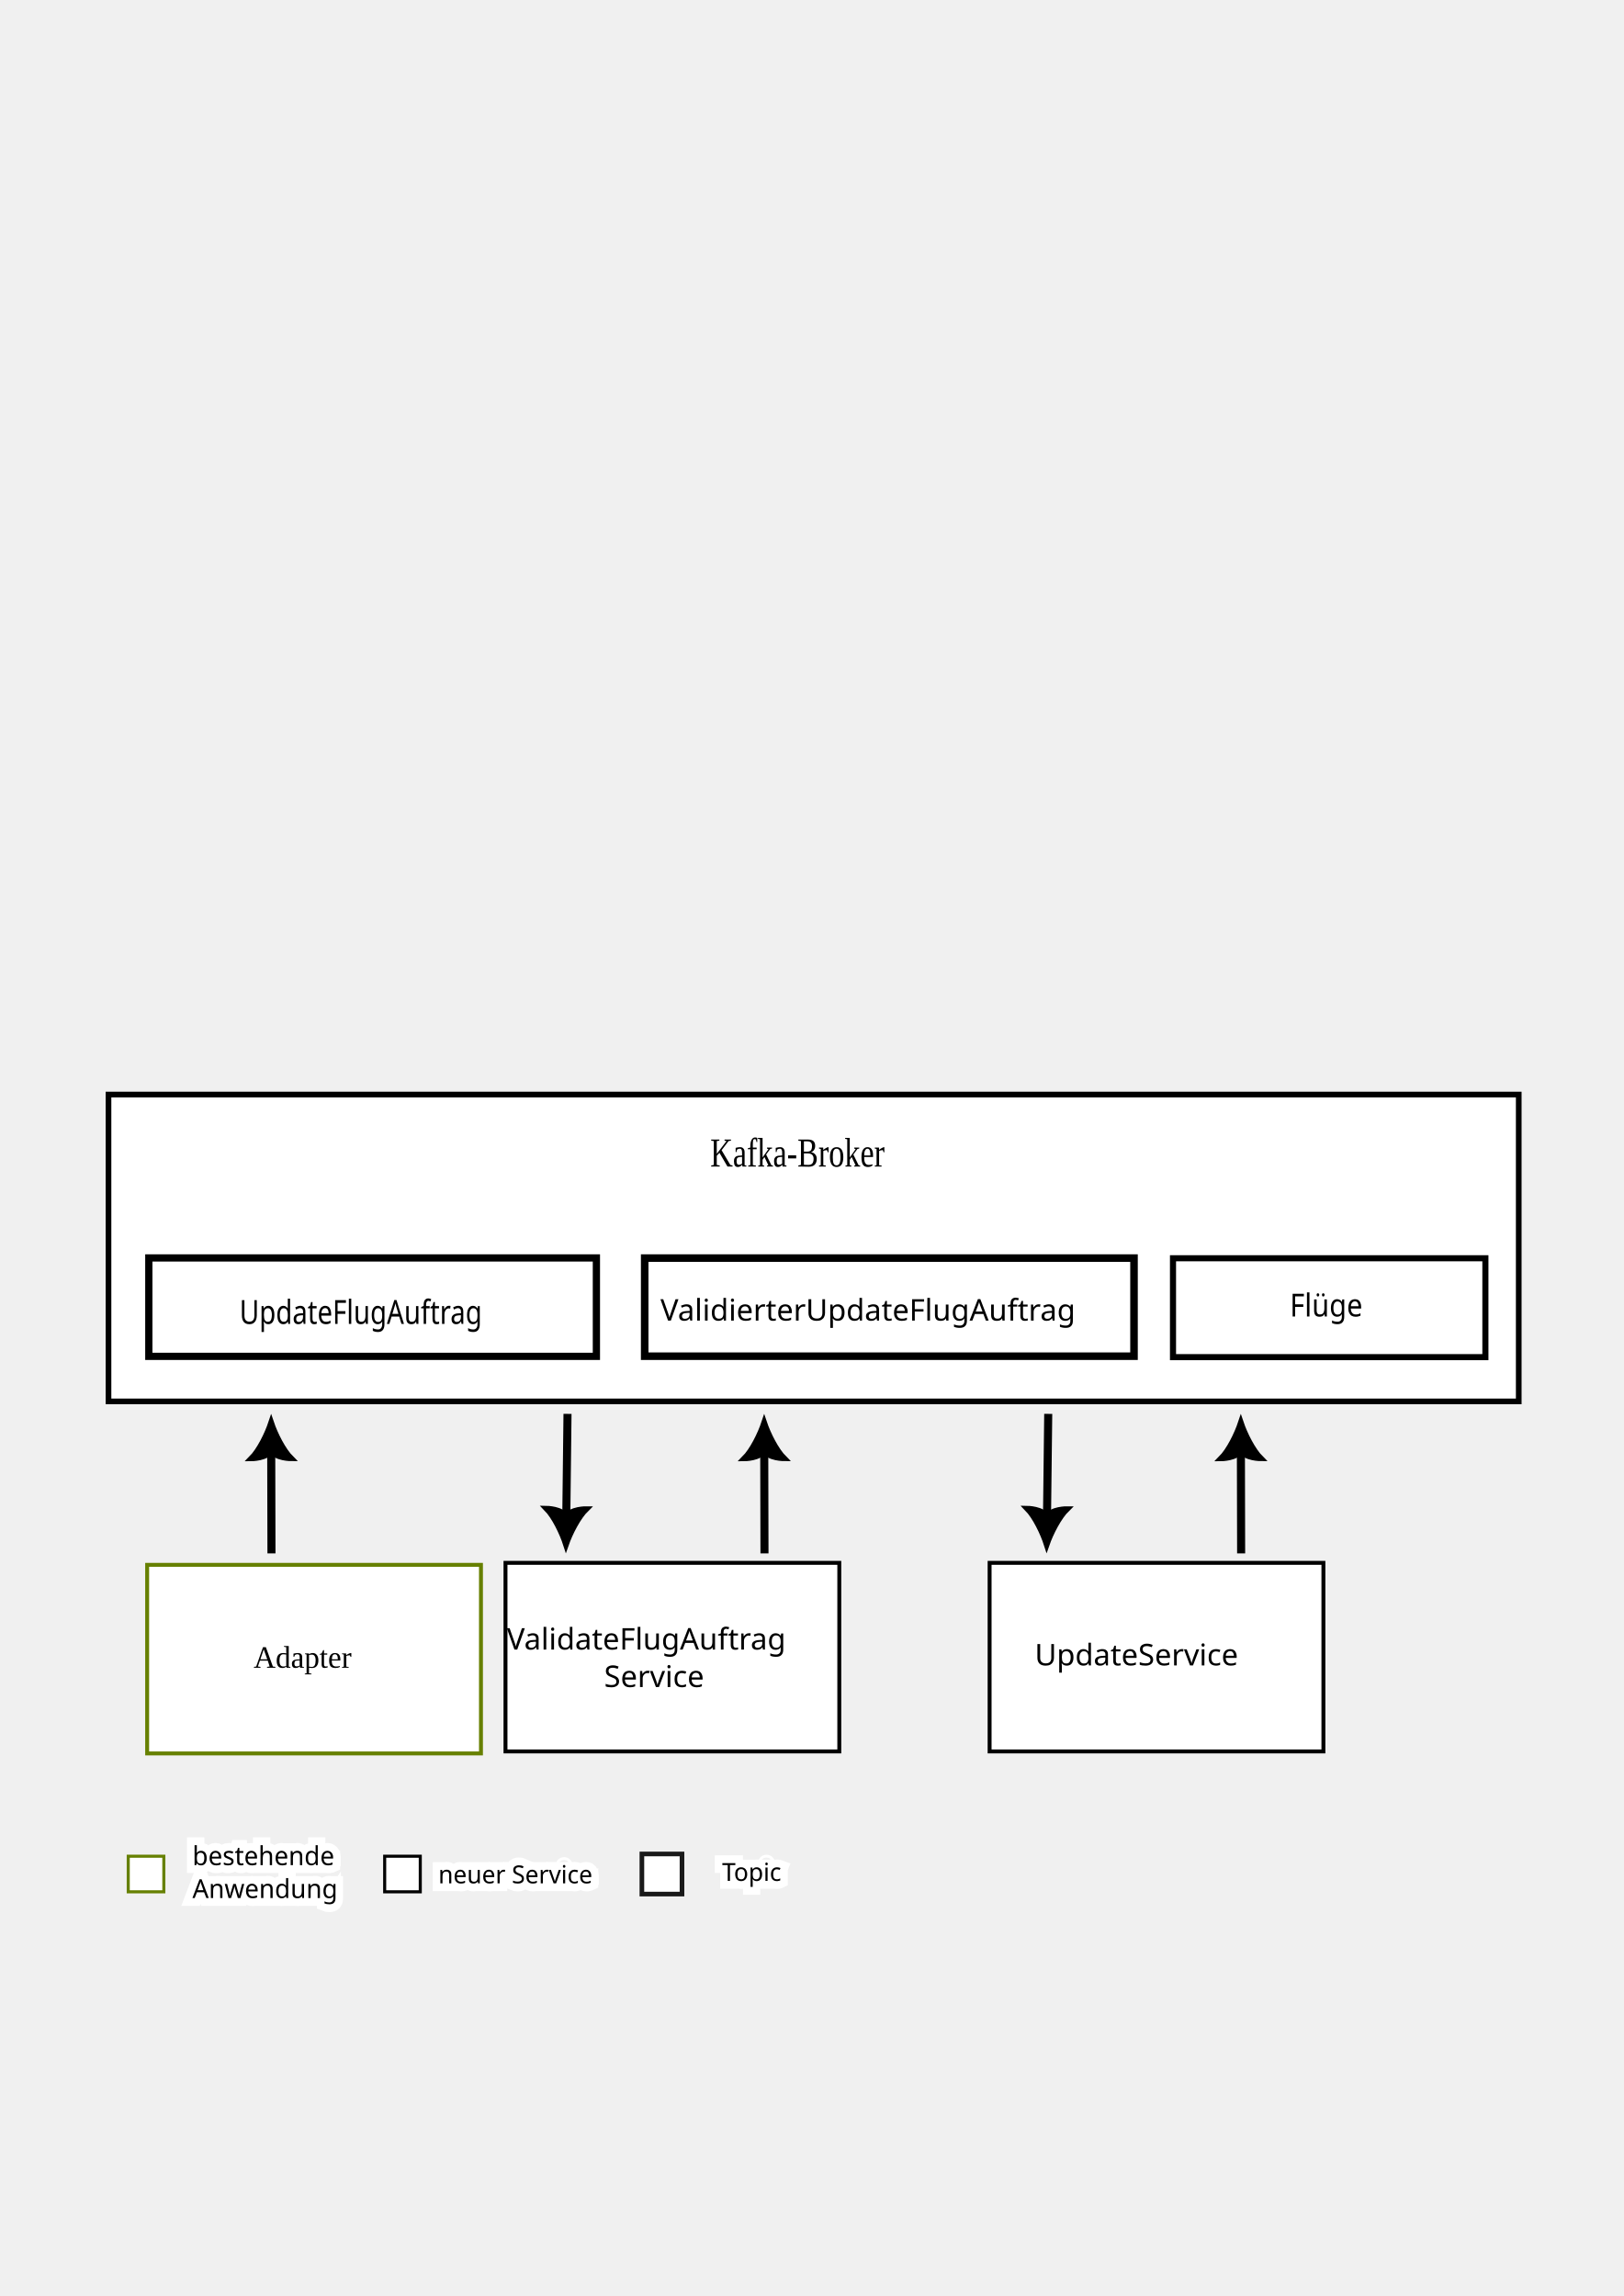
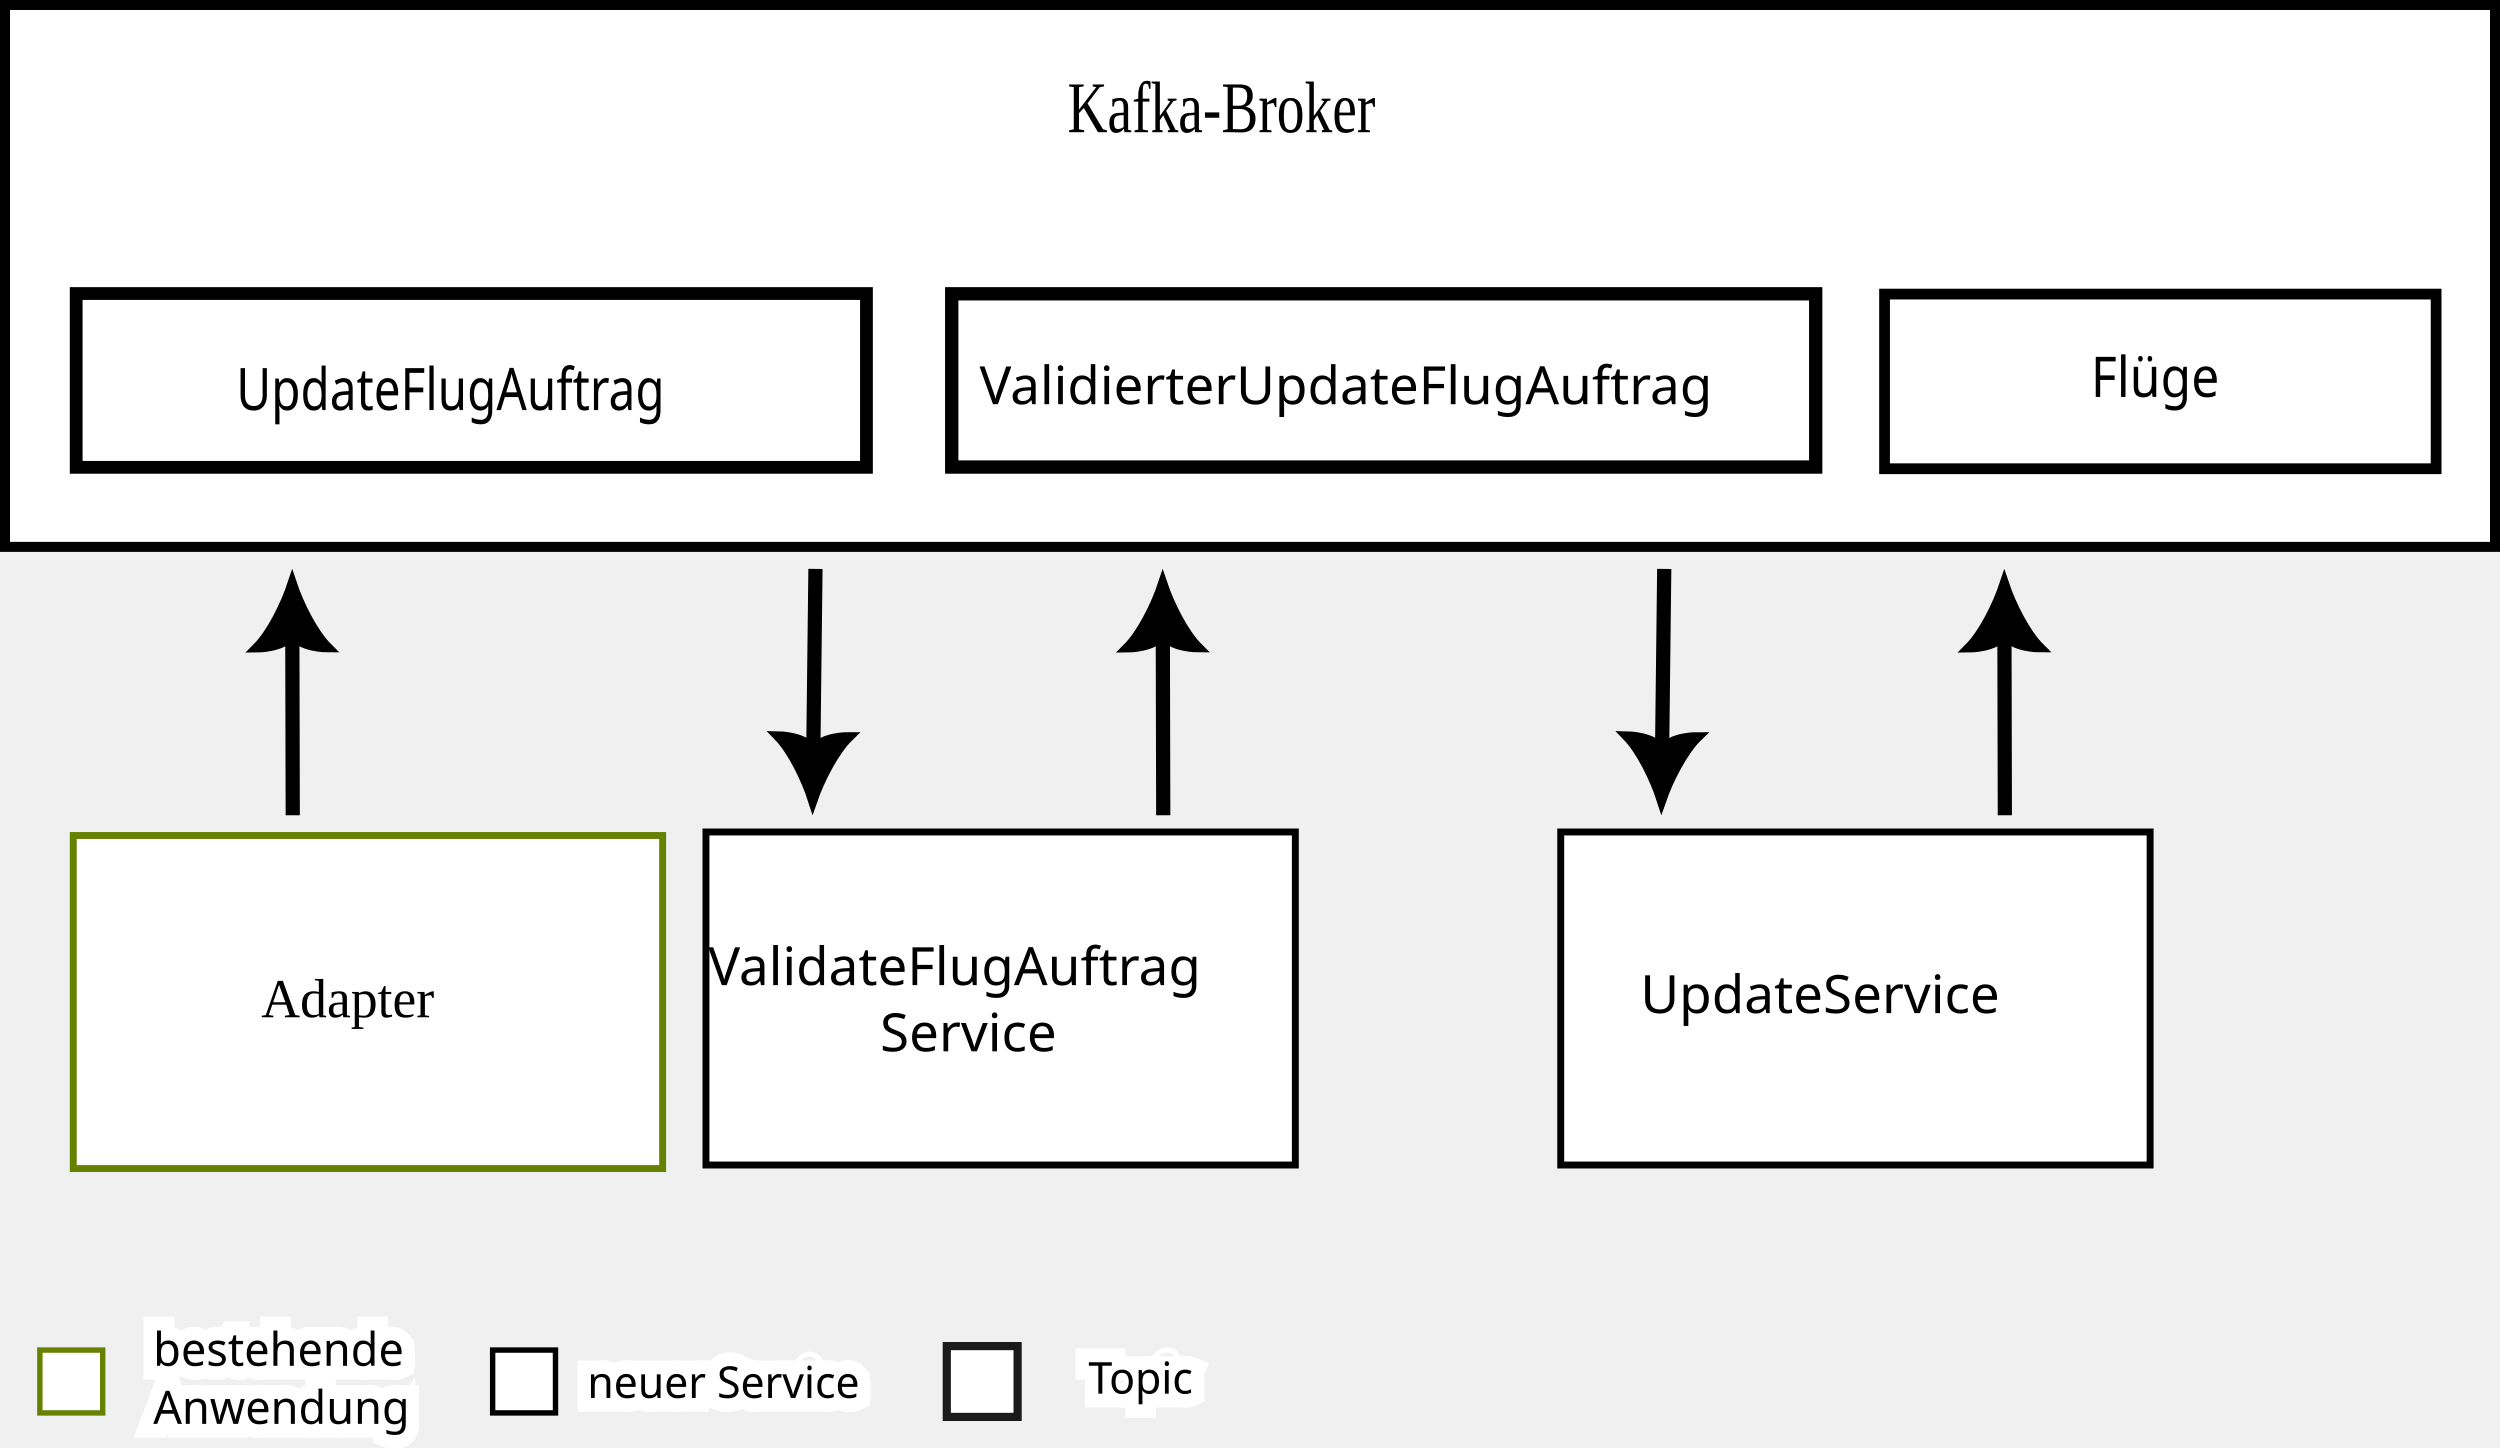
- <svg xmlns="http://www.w3.org/2000/svg" width="210mm" height="297mm" viewBox="0 0 210 297" version="1.1" id="svg1">
+ <svg xmlns="http://www.w3.org/2000/svg" width="183.125mm" height="106.003mm" viewBox="0 0 183.125 106.003" version="1.1" id="svg1">
  <defs id="defs1">
    <rect x="165.404" y="366.041" width="319.062" height="137.021" id="rect1" />
    <marker style="overflow:visible" id="ArrowTriangleStylized-7-7" refX="0" refY="0" orient="auto-start-reverse" markerWidth="1" markerHeight="1" viewBox="0 0 1 1" preserveAspectRatio="xMidYMid">
      <path transform="scale(0.5)" style="fill:context-stroke;fill-rule:evenodd;stroke:context-stroke;stroke-width:1pt" d="m 6,0 c -3,1 -7,3 -9,5 0,0 0,-4 2,-5 -2,-1 -2,-5 -2,-5 2,2 6,4 9,5 z" id="path4-7-1" />
    </marker>
    <marker style="overflow:visible" id="ArrowTriangleStylized-7-7-1" refX="0" refY="0" orient="auto-start-reverse" markerWidth="1" markerHeight="1" viewBox="0 0 1 1" preserveAspectRatio="xMidYMid">
      <path transform="scale(0.5)" style="fill:context-stroke;fill-rule:evenodd;stroke:context-stroke;stroke-width:1pt" d="m 6,0 c -3,1 -7,3 -9,5 0,0 0,-4 2,-5 -2,-1 -2,-5 -2,-5 2,2 6,4 9,5 z" id="path4-7-1-9" />
    </marker>
    <marker style="overflow:visible" id="ArrowTriangleStylized-7-7-1-2" refX="0" refY="0" orient="auto-start-reverse" markerWidth="1" markerHeight="1" viewBox="0 0 1 1" preserveAspectRatio="xMidYMid">
      <path transform="scale(0.5)" style="fill:context-stroke;fill-rule:evenodd;stroke:context-stroke;stroke-width:1pt" d="m 6,0 c -3,1 -7,3 -9,5 0,0 0,-4 2,-5 -2,-1 -2,-5 -2,-5 2,2 6,4 9,5 z" id="path4-7-1-9-5" />
    </marker>
    <marker style="overflow:visible" id="ArrowTriangleStylized-7-7-3" refX="0" refY="0" orient="auto-start-reverse" markerWidth="1" markerHeight="1" viewBox="0 0 1 1" preserveAspectRatio="xMidYMid">
      <path transform="scale(0.5)" style="fill:context-stroke;fill-rule:evenodd;stroke:context-stroke;stroke-width:1pt" d="m 6,0 c -3,1 -7,3 -9,5 0,0 0,-4 2,-5 -2,-1 -2,-5 -2,-5 2,2 6,4 9,5 z" id="path4-7-1-6" />
    </marker>
    <marker style="overflow:visible" id="ArrowTriangleStylized-7-7-3-6" refX="0" refY="0" orient="auto-start-reverse" markerWidth="1" markerHeight="1" viewBox="0 0 1 1" preserveAspectRatio="xMidYMid">
      <path transform="scale(0.5)" style="fill:context-stroke;fill-rule:evenodd;stroke:context-stroke;stroke-width:1pt" d="m 6,0 c -3,1 -7,3 -9,5 0,0 0,-4 2,-5 -2,-1 -2,-5 -2,-5 2,2 6,4 9,5 z" id="path4-7-1-6-3" />
    </marker>
  </defs>
-   <g id="layer1">
+   <g id="layer1" transform="translate(-13.66574,-141.2193)">
    <text xml:space="preserve" transform="scale(0.2645833)" id="text1" style="text-align:center;writing-mode:lr-tb;direction:ltr;white-space:pre;shape-inside:url(#rect1);display:inline;fill:#ffffff;fill-opacity:1;stroke:#000000;stroke-width:3.78;stroke-miterlimit:4.5;stroke-dasharray:none;stroke-opacity:1" />
    <rect style="fill:#ffffff;stroke:#000000;stroke-width:1.467;stroke-dasharray:none;paint-order:stroke fill markers" id="rect2" width="181.658" height="38.958" x="14.399" y="141.953" />
    <text xml:space="preserve" style="font-size:4.663px;text-align:start;writing-mode:lr-tb;direction:ltr;text-anchor:start;fill:#000000;stroke:#ffffff;stroke-width:2.331;stroke-dasharray:none;paint-order:stroke fill markers" x="105.465" y="131.432" id="text2" transform="scale(0.8709786,1.148134)">
      <tspan id="tspan2" style="fill:#000000;stroke:#ffffff;stroke-width:2.331" x="105.465" y="131.432">Kafka-Broker</tspan>
      <tspan style="fill:#000000;stroke:#ffffff;stroke-width:2.331" x="105.465" y="137.26" id="tspan5" />
    </text>
    <rect style="fill:#ffffff;stroke:#000000;stroke-width:1.872;stroke-dasharray:none;paint-order:stroke fill markers" id="rect5" width="56.951" height="11.794" x="19.715" y="163.189" />
    <rect style="fill:#ffffff;stroke:#000000;stroke-width:1.952;stroke-dasharray:none;paint-order:stroke fill markers" id="rect5-0" width="62.31" height="11.715" x="83.868" y="163.228" />
    <text xml:space="preserve" style="font-style:normal;font-variant:normal;font-weight:normal;font-stretch:normal;font-size:3.881px;font-family:sans-serif;-inkscape-font-specification:'sans-serif, Normal';font-variant-ligatures:normal;font-variant-caps:normal;font-variant-numeric:normal;font-variant-east-asian:normal;text-align:start;writing-mode:lr-tb;direction:ltr;text-anchor:start;fill:#000000;stroke:#ffffff;stroke-width:1.935;stroke-dasharray:none;stroke-opacity:0;paint-order:stroke fill markers" x="33.434" y="154.039" id="text6" transform="scale(0.8994556,1.111784)">
      <tspan style="font-style:normal;font-variant:normal;font-weight:normal;font-stretch:normal;font-size:3.881px;font-family:sans-serif;-inkscape-font-specification:'sans-serif, Normal';font-variant-ligatures:normal;font-variant-caps:normal;font-variant-numeric:normal;font-variant-east-asian:normal;fill:#000000;stroke:#ffffff;stroke-width:1.935;stroke-opacity:0" x="33.434" y="154.039" id="tspan7"> UpdateFlugAuftrag</tspan>
    </text>
    <rect style="fill:#ffffff;stroke:#000000;stroke-width:1.575;stroke-dasharray:none;paint-order:stroke fill markers" id="rect5-3" width="39.614" height="12.004" x="152.103" y="163.156" />
    <text xml:space="preserve" style="font-style:normal;font-variant:normal;font-weight:normal;font-stretch:normal;font-size:3.881px;font-family:sans-serif;-inkscape-font-specification:'sans-serif, Normal';font-variant-ligatures:normal;font-variant-caps:normal;font-variant-numeric:normal;font-variant-east-asian:normal;text-align:start;writing-mode:lr-tb;direction:ltr;text-anchor:start;fill:#000000;stroke:#ffffff;stroke-width:3.217;stroke-dasharray:none;paint-order:stroke fill markers" x="177.101" y="160.414" id="text6-5" transform="scale(0.9419818,1.061592)">
      <tspan id="tspan6-4" style="font-style:normal;font-variant:normal;font-weight:normal;font-stretch:normal;font-size:3.881px;font-family:sans-serif;-inkscape-font-specification:'sans-serif, Normal';font-variant-ligatures:normal;font-variant-caps:normal;font-variant-numeric:normal;font-variant-east-asian:normal;fill:#000000;stroke:#ffffff;stroke-width:3.217" x="177.101" y="160.414">Flüge</tspan>
      <tspan style="font-style:normal;font-variant:normal;font-weight:normal;font-stretch:normal;font-size:3.881px;font-family:sans-serif;-inkscape-font-specification:'sans-serif, Normal';font-variant-ligatures:normal;font-variant-caps:normal;font-variant-numeric:normal;font-variant-east-asian:normal;fill:#000000;stroke:#ffffff;stroke-width:3.217" x="177.101" y="165.265" id="tspan8" />
      <tspan style="font-style:normal;font-variant:normal;font-weight:normal;font-stretch:normal;font-size:3.881px;font-family:sans-serif;-inkscape-font-specification:'sans-serif, Normal';font-variant-ligatures:normal;font-variant-caps:normal;font-variant-numeric:normal;font-variant-east-asian:normal;fill:#000000;stroke:#ffffff;stroke-width:3.217" x="177.101" y="170.116" id="tspan7-7" />
    </text>
    <rect style="fill:#ffffff;stroke:#668000;stroke-width:1.014;stroke-dasharray:none;paint-order:stroke fill markers" id="rect9" width="42.665" height="23.888" x="19.286" y="202.674" />
    <rect style="fill:#ffffff;stroke:#000000;stroke-width:1.014;stroke-dasharray:none;paint-order:stroke fill markers" id="rect9-8" width="42.665" height="23.888" x="128.243" y="202.415" />
    <rect style="fill:#ffffff;stroke:#000000;stroke-width:1.014;stroke-dasharray:none;paint-order:stroke fill markers" id="rect9-5" width="42.665" height="23.888" x="65.631" y="202.415" />
    <text xml:space="preserve" style="font-size:3.987px;text-align:start;writing-mode:lr-tb;direction:ltr;text-anchor:start;shape-subtract:url(#rect9);fill:#000000;stroke:#ffffff;stroke-width:1.993;stroke-dasharray:none;paint-order:stroke fill markers" x="33.299" y="212.572" id="text9" transform="scale(0.9853458,1.014872)">
      <tspan id="tspan9" style="fill:#000000;stroke:#ffffff;stroke-width:1.993" x="33.299" y="212.572">Adapter</tspan>
      <tspan style="fill:#000000;stroke:#ffffff;stroke-width:1.993" x="33.299" y="217.556" id="tspan10" />
    </text>
    <path style="fill:#000000;stroke:#000000;stroke-width:1.041;stroke-miterlimit:4.5;stroke-dasharray:none;marker-end:url(#ArrowTriangleStylized-7-7);paint-order:stroke fill markers" d="m 35.109,200.936 -0.032,-13.831" id="path12-4-2" />
    <path style="fill:#000000;stroke:#000000;stroke-width:1.041;stroke-miterlimit:4.5;stroke-dasharray:none;marker-end:url(#ArrowTriangleStylized-7-7-1);paint-order:stroke fill markers" d="m 98.873,200.936 -0.032,-13.831" id="path12-4-2-7" />
    <path style="fill:#000000;stroke:#000000;stroke-width:1.041;stroke-miterlimit:4.5;stroke-dasharray:none;marker-end:url(#ArrowTriangleStylized-7-7-1-2);paint-order:stroke fill markers" d="m 160.521,200.936 -0.032,-13.831" id="path12-4-2-7-7" />
    <path style="fill:#000000;stroke:#000000;stroke-width:1.041;stroke-miterlimit:4.5;stroke-dasharray:none;marker-end:url(#ArrowTriangleStylized-7-7-3);paint-order:stroke fill markers" d="M 73.398,182.892 73.235,196.721" id="path12-4-2-2" />
    <path style="fill:#000000;stroke:#000000;stroke-width:1.041;stroke-miterlimit:4.5;stroke-dasharray:none;marker-end:url(#ArrowTriangleStylized-7-7-3-6);paint-order:stroke fill markers" d="m 135.571,182.892 -0.163,13.83" id="path12-4-2-2-0" />
    <text xml:space="preserve" style="font-style:normal;font-variant:normal;font-weight:normal;font-stretch:normal;font-size:3.881px;font-family:sans-serif;-inkscape-font-specification:'sans-serif, Normal';font-variant-ligatures:normal;font-variant-caps:normal;font-variant-numeric:normal;font-variant-east-asian:normal;text-align:center;writing-mode:lr-tb;direction:ltr;text-anchor:middle;fill:#000000;stroke:#ffffff;stroke-width:3;stroke-miterlimit:4.5;stroke-opacity:0" x="114.782" y="170.827" id="text3">
      <tspan id="tspan3" style="font-style:normal;font-variant:normal;font-weight:normal;font-stretch:normal;font-size:3.881px;font-family:sans-serif;-inkscape-font-specification:'sans-serif, Normal';font-variant-ligatures:normal;font-variant-caps:normal;font-variant-numeric:normal;font-variant-east-asian:normal;stroke-width:3" x="114.782" y="170.827">ValidierterUpdateFlugAuftrag</tspan>
    </text>
    <text xml:space="preserve" style="font-style:normal;font-variant:normal;font-weight:normal;font-stretch:normal;font-size:3.881px;font-family:sans-serif;-inkscape-font-specification:'sans-serif, Normal';font-variant-ligatures:normal;font-variant-caps:normal;font-variant-numeric:normal;font-variant-east-asian:normal;text-align:center;writing-mode:lr-tb;direction:ltr;text-anchor:middle;fill:#000000;stroke:#ffffff;stroke-width:3;stroke-miterlimit:4.5;stroke-opacity:0" x="87.125" y="213.38" id="text7">
      <tspan id="tspan6" style="stroke-width:3" x="87.125" y="213.38">ValidateFlugAuftrag</tspan>
      <tspan style="stroke-width:3" x="87.125" y="218.231" id="tspan12">Service</tspan>
    </text>
    <text xml:space="preserve" style="font-style:normal;font-variant:normal;font-weight:normal;font-stretch:normal;font-size:3.881px;font-family:sans-serif;-inkscape-font-specification:'sans-serif, Normal';font-variant-ligatures:normal;font-variant-caps:normal;font-variant-numeric:normal;font-variant-east-asian:normal;text-align:center;writing-mode:lr-tb;direction:ltr;text-anchor:middle;fill:#000000;stroke:#ffffff;stroke-width:3;stroke-miterlimit:4.5;stroke-opacity:0" x="149.51" y="215.429" id="text11">
      <tspan id="tspan11" style="stroke-width:3" x="149.51" y="215.429">UpdateService</tspan>
    </text>
    <rect style="fill:#ffffff;fill-opacity:1;stroke:#668000;stroke-width:0.793;stroke-miterlimit:4;stroke-dasharray:none;stroke-opacity:1;paint-order:stroke fill markers" id="rect13" width="4.207" height="4.207" x="16.784" y="240.31" />
    <rect style="fill:#ffffff;fill-opacity:1;stroke:#000000;stroke-width:0.793;stroke-miterlimit:4;stroke-dasharray:none;stroke-opacity:1;paint-order:stroke fill markers" id="rect13-3" width="4.207" height="4.207" x="49.95" y="240.31" />
    <rect style="fill:#ffffff;fill-opacity:1;stroke:#1a1a1a;stroke-width:1.2;stroke-miterlimit:4.2;stroke-dasharray:none;stroke-opacity:1;paint-order:stroke fill markers" id="rect15" width="4.587" height="4.587" x="83.318" y="240.121" />
    <text xml:space="preserve" style="font-style:normal;font-variant:normal;font-weight:normal;font-stretch:normal;font-size:3.175px;font-family:sans-serif;-inkscape-font-specification:'sans-serif, Normal';font-variant-ligatures:normal;font-variant-caps:normal;font-variant-numeric:normal;font-variant-east-asian:normal;text-align:start;writing-mode:lr-tb;direction:ltr;text-anchor:start;shape-subtract:url(#rect9-2-2);fill:#000000;stroke:#ffffff;stroke-width:1.993;stroke-dasharray:none;paint-order:stroke fill markers" x="57.536" y="240.045" id="text9-5-2-1" transform="scale(0.9853458,1.014872)">
      <tspan style="font-style:normal;font-variant:normal;font-weight:normal;font-stretch:normal;font-size:3.175px;font-family:sans-serif;-inkscape-font-specification:'sans-serif, Normal';font-variant-ligatures:normal;font-variant-caps:normal;font-variant-numeric:normal;font-variant-east-asian:normal;fill:#000000;stroke:#ffffff;stroke-width:1.993" x="57.536" y="240.045" id="tspan10-7-6-5">neuer Service</tspan>
    </text>
    <text xml:space="preserve" style="font-style:normal;font-variant:normal;font-weight:normal;font-stretch:normal;font-size:3.175px;font-family:sans-serif;-inkscape-font-specification:'sans-serif, Normal';font-variant-ligatures:normal;font-variant-caps:normal;font-variant-numeric:normal;font-variant-east-asian:normal;text-align:start;writing-mode:lr-tb;direction:ltr;text-anchor:start;shape-subtract:url(#rect9-2-2);fill:#000000;stroke:#ffffff;stroke-width:1.993;stroke-dasharray:none;paint-order:stroke fill markers" x="94.786" y="239.738" id="text9-5-2-1-0" transform="scale(0.9853458,1.014872)">
      <tspan style="font-style:normal;font-variant:normal;font-weight:normal;font-stretch:normal;font-size:3.175px;font-family:sans-serif;-inkscape-font-specification:'sans-serif, Normal';font-variant-ligatures:normal;font-variant-caps:normal;font-variant-numeric:normal;font-variant-east-asian:normal;fill:#000000;stroke:#ffffff;stroke-width:1.993" x="94.786" y="239.738" id="tspan10-7-6-5-9">Topic</tspan>
    </text>
    <text xml:space="preserve" style="font-style:normal;font-variant:normal;font-weight:normal;font-stretch:normal;font-size:3.351px;font-family:sans-serif;-inkscape-font-specification:'sans-serif, Normal';font-variant-ligatures:normal;font-variant-caps:normal;font-variant-numeric:normal;font-variant-east-asian:normal;text-align:start;writing-mode:lr-tb;direction:ltr;text-anchor:start;shape-subtract:url(#rect9-2-2);fill:#000000;stroke:#ffffff;stroke-width:1.993;stroke-dasharray:none;paint-order:stroke fill markers" x="25.256" y="237.731" id="text9-5-2" transform="scale(0.9853458,1.014872)">
      <tspan style="font-style:normal;font-variant:normal;font-weight:normal;font-stretch:normal;font-size:3.351px;font-family:sans-serif;-inkscape-font-specification:'sans-serif, Normal';font-variant-ligatures:normal;font-variant-caps:normal;font-variant-numeric:normal;font-variant-east-asian:normal;fill:#000000;stroke:#ffffff;stroke-width:1.993" x="25.256" y="237.731" id="tspan10-7-6">bestehende</tspan>
      <tspan style="font-style:normal;font-variant:normal;font-weight:normal;font-stretch:normal;font-size:3.351px;font-family:sans-serif;-inkscape-font-specification:'sans-serif, Normal';font-variant-ligatures:normal;font-variant-caps:normal;font-variant-numeric:normal;font-variant-east-asian:normal;fill:#000000;stroke:#ffffff;stroke-width:1.993" x="25.256" y="241.92" id="tspan15">Anwendung</tspan>
    </text>
  </g>
</svg>
